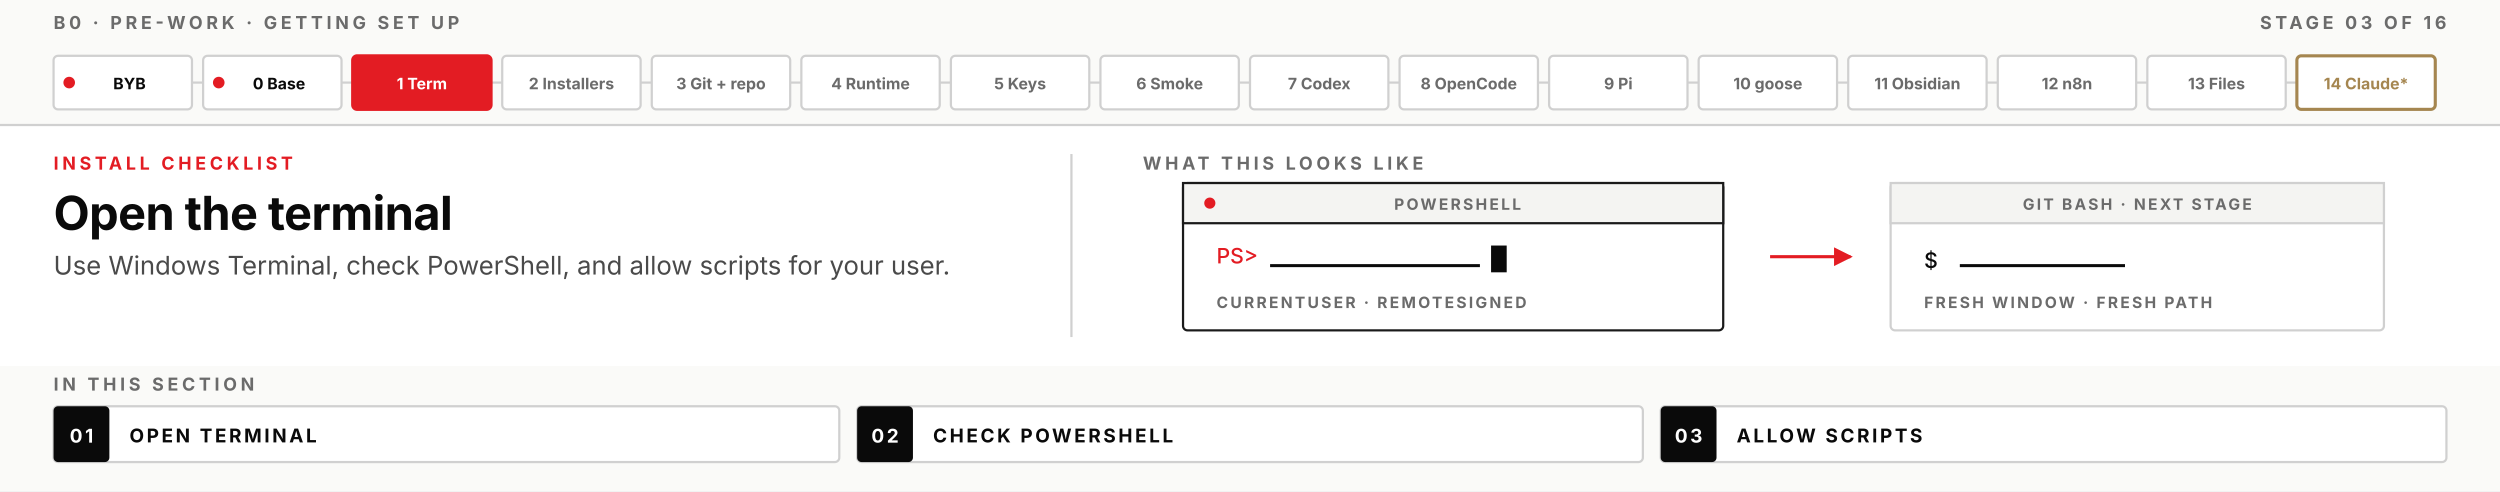
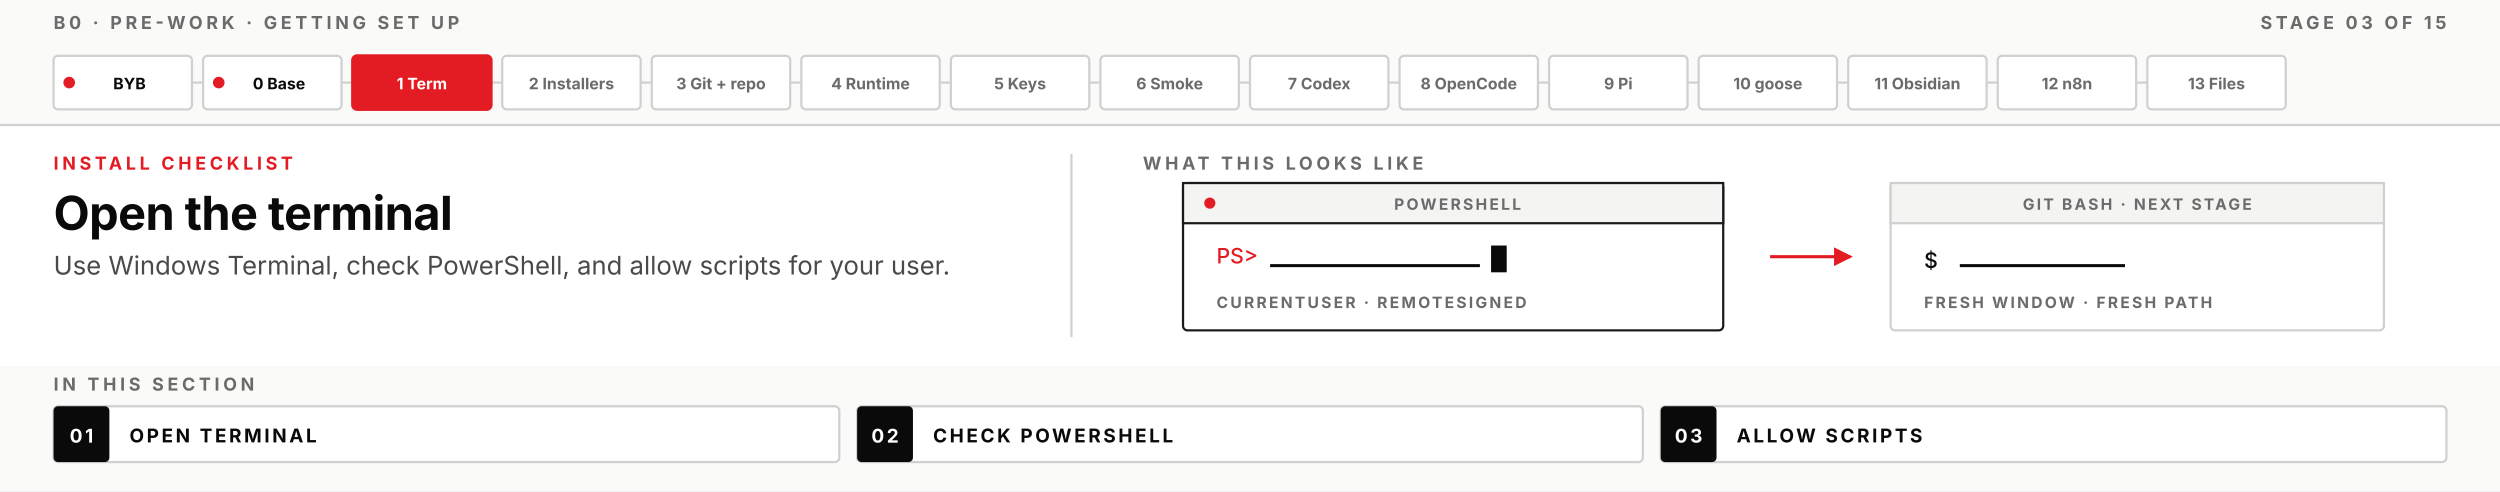
<svg xmlns="http://www.w3.org/2000/svg" viewBox="0 0 1120 220" role="img" aria-labelledby="title-install-pre-work-1-terminal-and-powershell">
  <defs>
    <marker id="arrow" viewBox="0 0 8 8" refX="7" refY="4" markerWidth="6" markerHeight="6" orient="auto-start-reverse">
      <path d="M0 0 8 4 0 8Z" fill="#0A0A0A" />
    </marker>
    <marker id="arrow-red" viewBox="0 0 8 8" refX="7" refY="4" markerWidth="6" markerHeight="6" orient="auto-start-reverse">
      <path d="M0 0 8 4 0 8Z" fill="#E31C23" />
    </marker>
    <style>
      text { font-family: system-ui, "Inter", "Helvetica Neue", Arial, sans-serif; fill: #0A0A0A; }
      .micro { font-size: 8px; font-weight: 650; letter-spacing: 1.65px; }
      .tiny { font-size: 7px; font-weight: 650; letter-spacing: 1px; }
      .railtext { font-size: 7.1px; font-weight: 650; }
      .title { font-size: 21px; font-weight: 680; letter-spacing: -0.25px; }
      .purpose { font-size: 11.5px; font-weight: 430; fill: #4A4A4A; }
      .caption { font-size: 8.5px; font-weight: 650; letter-spacing: 1.15px; }
      .body { font-size: 9.5px; font-weight: 520; }
      .muted { fill: #6B6B6B; }
      .white { fill: #FFFFFF; }
      .red { fill: #E31C23; }
      .gold { fill: #A58650; }
      .line { fill: none; stroke: #0A0A0A; stroke-width: 1.35; vector-effect: non-scaling-stroke; }
      .hair { fill: none; stroke: #D0D0D0; stroke-width: 1; vector-effect: non-scaling-stroke; }
      .redline { fill: none; stroke: #E31C23; stroke-width: 1.4; vector-effect: non-scaling-stroke; }
      .goldline { fill: none; stroke: #A58650; stroke-width: 1.35; vector-effect: non-scaling-stroke; }
      .dash { stroke-dasharray: 5 4; }
    </style>
  </defs>
  <rect width="1120" height="220" fill="#FFFFFF" />
  <rect x="0" y="0" width="1120" height="56" fill="#FAFAF8" />
  <text x="24" y="13" class="micro muted">B0 · PRE-WORK · GETTING SET UP</text>
-   <text x="1096" y="13" class="micro muted" text-anchor="end">STAGE 03 OF 16</text>
-   <path d="M55 37H1060" class="hair" />
+   <text x="1096" y="13" class="micro muted" text-anchor="end">STAGE 03 OF 15</text>
+   <path d="M55 37H993" class="hair" />
  <rect x="24" y="25" width="62" height="24" rx="2" fill="#FFFFFF" stroke="#D0D0D0" stroke-width="1" />
  <circle cx="31" cy="37" r="2.6" fill="#E31C23" />
  <text x="58" y="40" class="railtext" text-anchor="middle">BYB</text>
  <rect x="91" y="25" width="62" height="24" rx="2" fill="#FFFFFF" stroke="#D0D0D0" stroke-width="1" />
  <circle cx="98" cy="37" r="2.6" fill="#E31C23" />
  <text x="125" y="40" class="railtext" text-anchor="middle">0 Base</text>
  <rect x="158" y="25" width="62" height="24" rx="2" fill="#E31C23" stroke="#E31C23" stroke-width="1.4" />
  <text x="189" y="40" class="railtext white" text-anchor="middle">1 Term</text>
  <rect x="225" y="25" width="62" height="24" rx="2" fill="#FFFFFF" stroke="#D0D0D0" stroke-width="1" />
  <text x="256" y="40" class="railtext muted" text-anchor="middle">2 Installers</text>
  <rect x="292" y="25" width="62" height="24" rx="2" fill="#FFFFFF" stroke="#D0D0D0" stroke-width="1" />
  <text x="323" y="40" class="railtext muted" text-anchor="middle">3 Git + repo</text>
  <rect x="359" y="25" width="62" height="24" rx="2" fill="#FFFFFF" stroke="#D0D0D0" stroke-width="1" />
  <text x="390" y="40" class="railtext muted" text-anchor="middle">4 Runtime</text>
  <rect x="426" y="25" width="62" height="24" rx="2" fill="#FFFFFF" stroke="#D0D0D0" stroke-width="1" />
  <text x="457" y="40" class="railtext muted" text-anchor="middle">5 Keys</text>
  <rect x="493" y="25" width="62" height="24" rx="2" fill="#FFFFFF" stroke="#D0D0D0" stroke-width="1" />
  <text x="524" y="40" class="railtext muted" text-anchor="middle">6 Smoke</text>
  <rect x="560" y="25" width="62" height="24" rx="2" fill="#FFFFFF" stroke="#D0D0D0" stroke-width="1" />
  <text x="591" y="40" class="railtext muted" text-anchor="middle">7 Codex</text>
  <rect x="627" y="25" width="62" height="24" rx="2" fill="#FFFFFF" stroke="#D0D0D0" stroke-width="1" />
  <text x="658" y="40" class="railtext muted" text-anchor="middle">8 OpenCode</text>
  <rect x="694" y="25" width="62" height="24" rx="2" fill="#FFFFFF" stroke="#D0D0D0" stroke-width="1" />
  <text x="725" y="40" class="railtext muted" text-anchor="middle">9 Pi</text>
  <rect x="761" y="25" width="62" height="24" rx="2" fill="#FFFFFF" stroke="#D0D0D0" stroke-width="1" />
  <text x="792" y="40" class="railtext muted" text-anchor="middle">10 goose</text>
  <rect x="828" y="25" width="62" height="24" rx="2" fill="#FFFFFF" stroke="#D0D0D0" stroke-width="1" />
  <text x="859" y="40" class="railtext muted" text-anchor="middle">11 Obsidian</text>
  <rect x="895" y="25" width="62" height="24" rx="2" fill="#FFFFFF" stroke="#D0D0D0" stroke-width="1" />
  <text x="926" y="40" class="railtext muted" text-anchor="middle">12 n8n</text>
  <rect x="962" y="25" width="62" height="24" rx="2" fill="#FFFFFF" stroke="#D0D0D0" stroke-width="1" />
  <text x="993" y="40" class="railtext muted" text-anchor="middle">13 Files</text>
-   <rect x="1029" y="25" width="62" height="24" rx="2" fill="#FFFFFF" stroke="#A58650" stroke-width="1.4" />
-   <text x="1060" y="40" class="railtext gold" text-anchor="middle">14 Claude*</text>
  <path d="M0 56H1120" class="hair" />
  <text x="24" y="76" class="micro red">INSTALL CHECKLIST</text>
  <text x="24" y="103" class="title">Open the terminal</text>
  <text x="24" y="123" class="purpose">Use Windows Terminal, check PowerShell, and allow scripts for your user.</text>
  <path d="M480 69V151" class="hair" />
  <text x="512" y="76" class="micro muted">WHAT THIS LOOKS LIKE</text>
  <g aria-label="PowerShell and Bash terminal panes">
    <rect x="530" y="82" width="242" height="66" rx="2" fill="#FFFFFF" stroke="#1A1A1A" />
    <rect x="530" y="82" width="242" height="18" fill="#F4F4F2" stroke="#1A1A1A" />
    <circle cx="542" cy="91" r="2.5" fill="#E31C23" />
    <text x="653" y="94" class="tiny muted" text-anchor="middle">POWERSHELL</text>
    <text x="545" y="118" class="body red">PS&gt;</text>
    <path d="M569 119H663" class="line" />
    <rect x="668" y="110" width="7" height="12" fill="#0A0A0A" />
    <text x="545" y="138" class="tiny muted">CURRENTUSER · REMOTESIGNED</text>
    <path d="M793 115H829" class="redline" marker-end="url(#arrow-red)" />
    <rect x="847" y="82" width="221" height="66" rx="2" fill="#FFFFFF" stroke="#D0D0D0" />
    <rect x="847" y="82" width="221" height="18" fill="#F4F4F2" stroke="#D0D0D0" />
    <text x="957.5" y="94" class="tiny muted" text-anchor="middle">GIT BASH · NEXT STAGE</text>
    <text x="862" y="120" class="body">$</text>
    <path d="M878 119H952" class="line" />
    <text x="862" y="138" class="tiny muted">FRESH WINDOW · FRESH PATH</text>
  </g>
  <rect x="0" y="164" width="1120" height="56" fill="#FAFAF8" />
  <text x="24" y="175" class="micro muted">IN THIS SECTION</text>
  <rect x="24.00" y="182" width="352.00" height="25" rx="2" fill="#FFFFFF" stroke="#D0D0D0" />
  <rect x="24.00" y="182" width="25" height="25" rx="2" fill="#0A0A0A" />
  <text x="36.50" y="198.3" class="caption white" text-anchor="middle">01</text>
  <text x="58.00" y="198.2" class="caption">OPEN TERMINAL</text>
  <rect x="384.00" y="182" width="352.00" height="25" rx="2" fill="#FFFFFF" stroke="#D0D0D0" />
  <rect x="384.00" y="182" width="25" height="25" rx="2" fill="#0A0A0A" />
  <text x="396.50" y="198.3" class="caption white" text-anchor="middle">02</text>
  <text x="418.00" y="198.2" class="caption">CHECK POWERSHELL</text>
  <rect x="744.00" y="182" width="352.00" height="25" rx="2" fill="#FFFFFF" stroke="#D0D0D0" />
  <rect x="744.00" y="182" width="25" height="25" rx="2" fill="#0A0A0A" />
  <text x="756.50" y="198.3" class="caption white" text-anchor="middle">03</text>
  <text x="778.00" y="198.2" class="caption">ALLOW SCRIPTS</text>
</svg>
